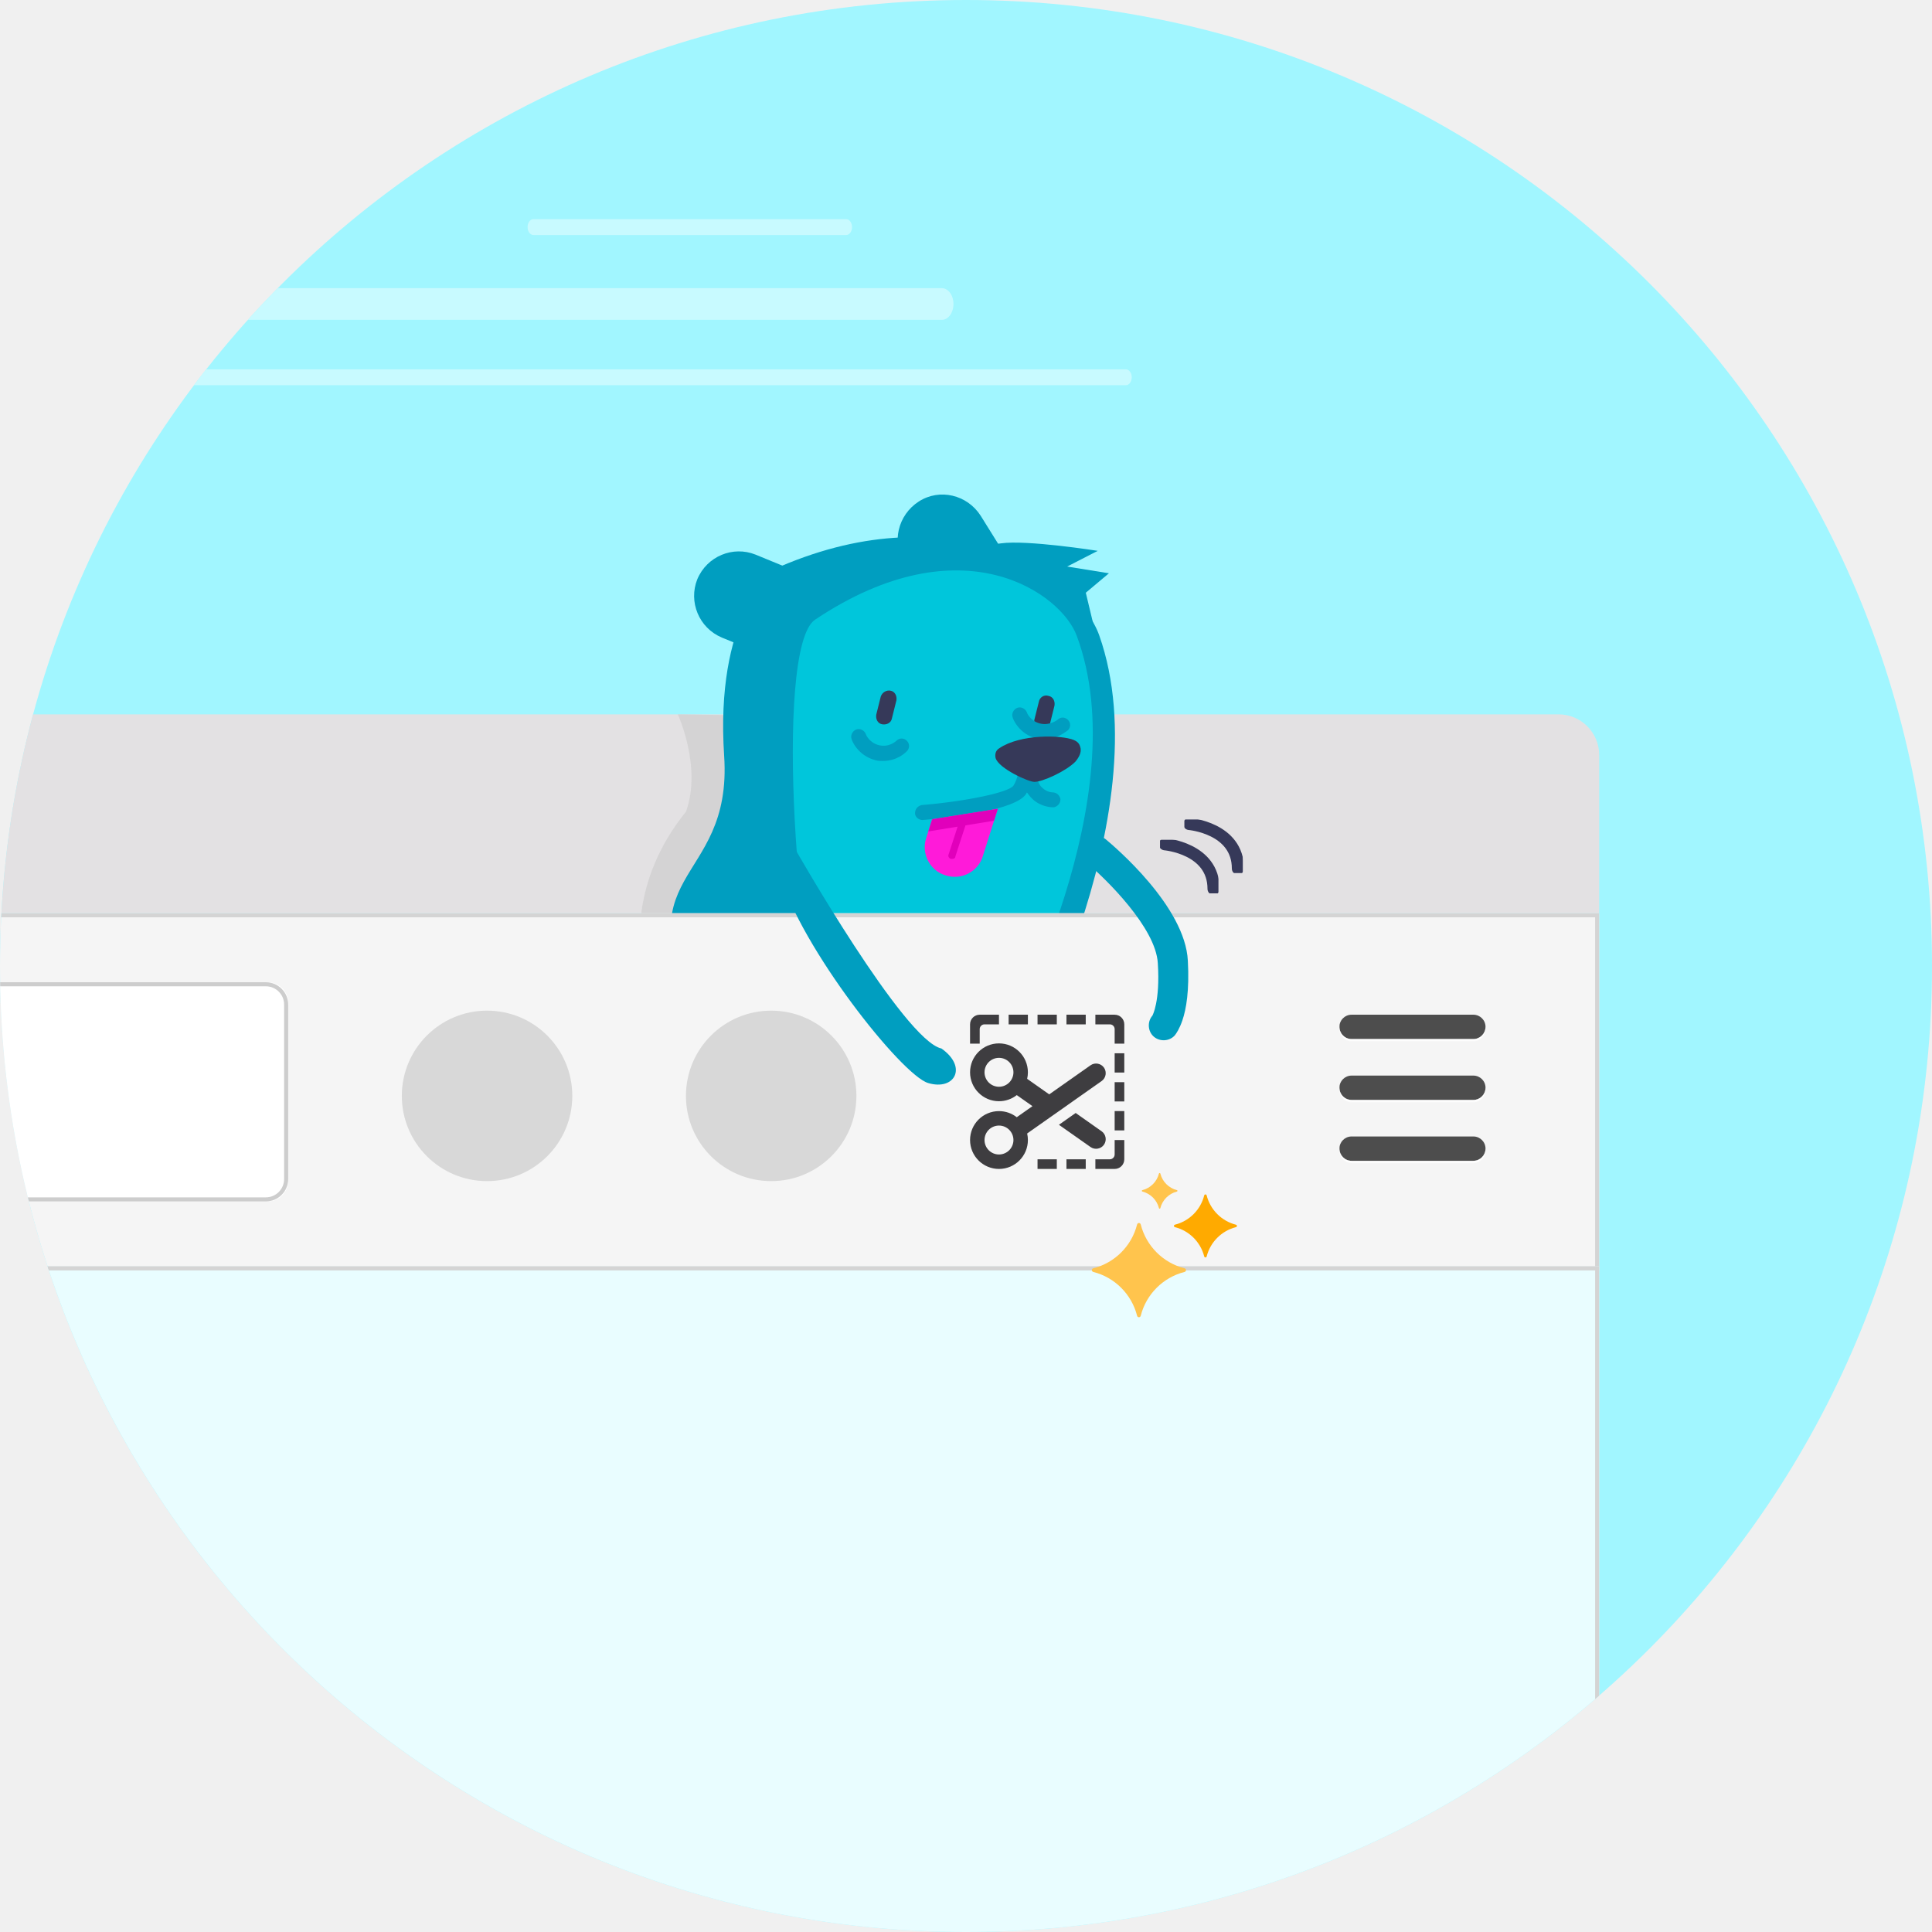
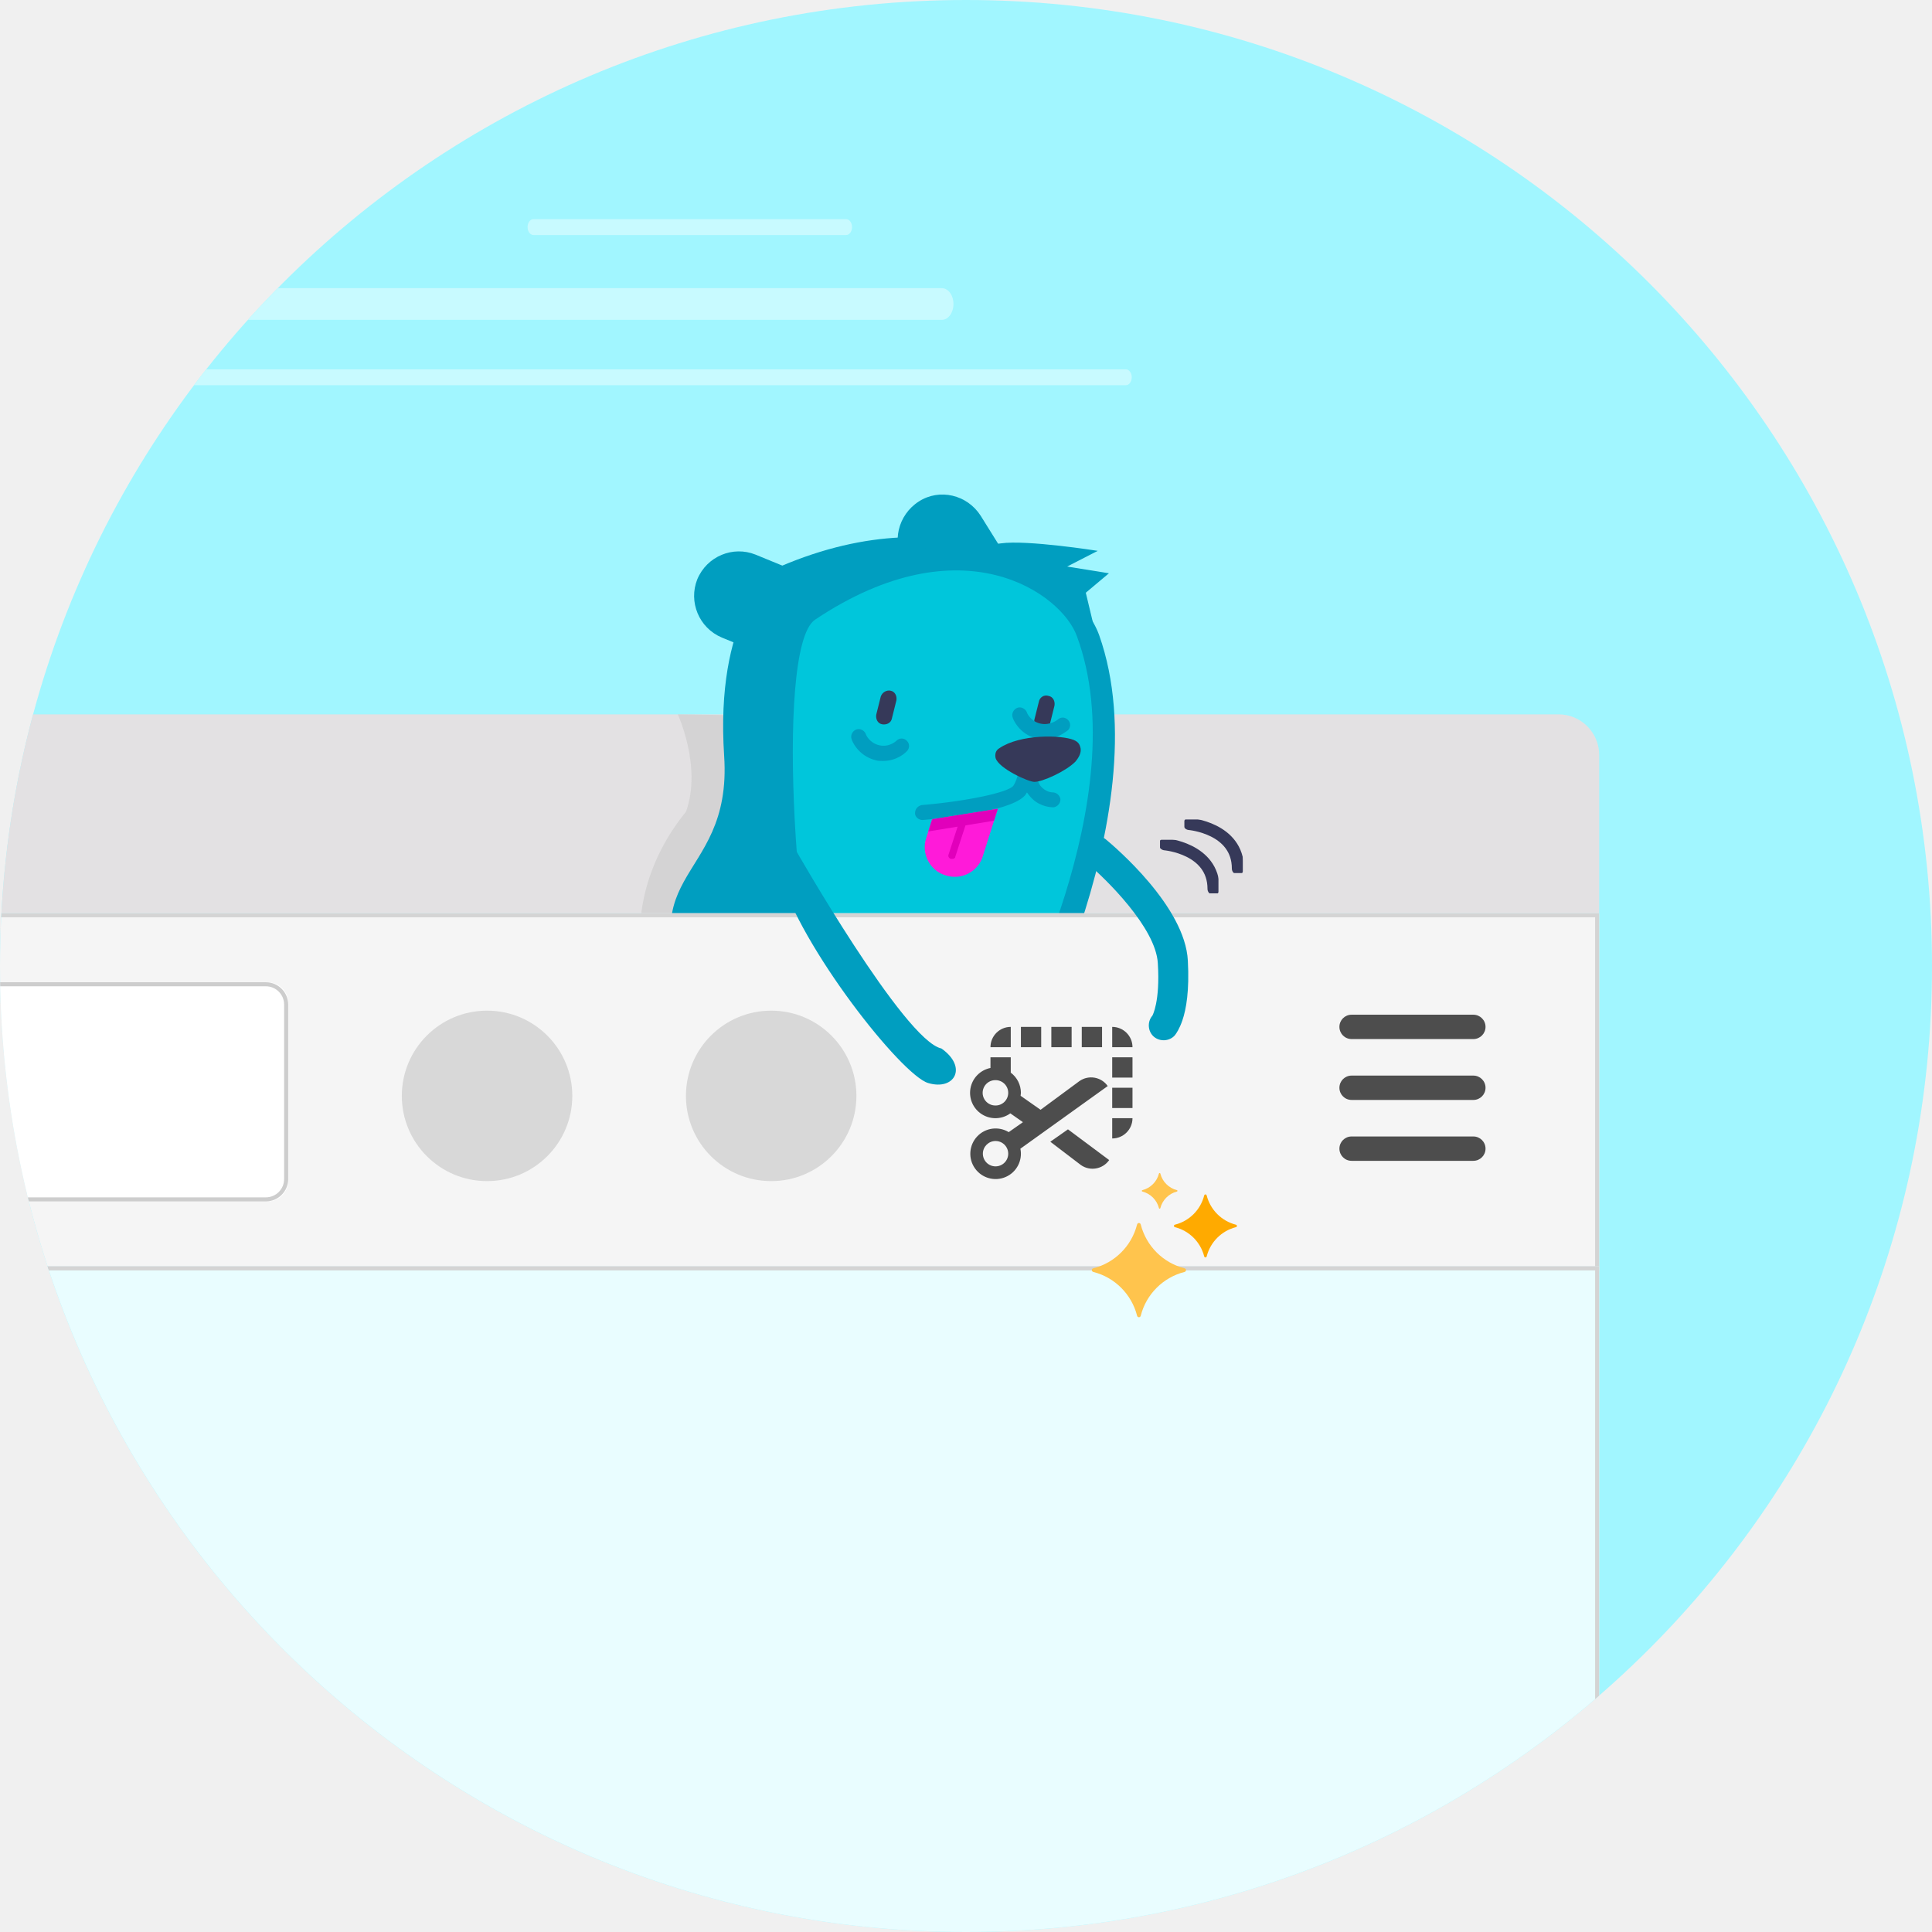
- <svg xmlns="http://www.w3.org/2000/svg" xmlns:xlink="http://www.w3.org/1999/xlink" width="476px" height="476px" viewBox="0 0 476 476" version="1.1">
+ <svg xmlns="http://www.w3.org/2000/svg" xmlns:xlink="http://www.w3.org/1999/xlink" width="476" height="476" viewBox="0 0 476 476">
  <defs>
-     <circle id="path-1" cx="238" cy="238" r="238" />
-     <polygon id="path-3" points="0.088 6.632 1.205 3.132 17.372 0.553 15.447 6.632 0.088 6.632" />
-     <rect id="path-5" x="-55" y="225" width="449" height="88" />
-     <rect id="path-6" x="-12" y="312" width="406" height="217" />
-     <rect id="path-7" x="-347" y="242" width="418" height="54" rx="5" />
-     <filter x="-0.7%" y="-0.7%" width="101.4%" height="102.8%" filterUnits="objectBoundingBox" id="filter-8">
-       <feOffset dx="0" dy="0.5" in="SourceAlpha" result="shadowOffsetOuter1" />
-       <feColorMatrix values="0 0 0 0 1   0 0 0 0 1   0 0 0 0 1  0 0 0 1 0" type="matrix" in="shadowOffsetOuter1" result="shadowMatrixOuter1" />
-       <feMerge>
-         <feMergeNode in="shadowMatrixOuter1" />
-         <feMergeNode in="SourceGraphic" />
-       </feMerge>
-     </filter>
+     <circle id="a" cx="238" cy="238" r="238" />
+     <circle id="c" cx="238" cy="238" r="238" />
+     <circle id="e" cx="238" cy="238" r="238" />
+     <path id="g" d="M.088 6.632l1.117-3.5L17.372.552l-1.925 6.08z" />
+     <circle id="i" cx="238" cy="238" r="238" />
+     <circle id="k" cx="238" cy="238" r="238" />
+     <circle id="m" cx="238" cy="238" r="238" />
+     <circle id="o" cx="238" cy="238" r="238" />
+     <circle id="q" cx="238" cy="238" r="238" />
+     <circle id="s" cx="238" cy="238" r="238" />
+     <circle id="u" cx="238" cy="238" r="238" />
+     <circle id="w" cx="238" cy="238" r="238" />
+     <circle id="y" cx="238" cy="238" r="238" />
+     <circle id="A" cx="238" cy="238" r="238" />
  </defs>
-   <g id="Landing-page" stroke="none" stroke-width="1" fill="none" fill-rule="evenodd">
-     <g id="Landing-Page_Desktop" transform="translate(-794, -854)">
-       <g id="Sec-1" transform="translate(0, 767)">
-         <g id="Image" transform="translate(794, 87)">
-           <mask id="mask-2" fill="white">
-             <use xlink:href="#path-1" />
-           </mask>
-           <use id="Mask" fill="#A1F6FF" xlink:href="#path-1" />
-           <g id="Group-5" mask="url(#mask-2)" fill="#C8FAFF">
-             <g transform="translate(14, 54)">
-               <path d="M218.045,24.804 L43.976,24.804 C42.39,24.804 41.108,23.06 41.108,20.902 C41.108,18.744 42.39,17 43.976,17 L218.045,17 C219.628,17 220.913,18.744 220.913,20.902 C220.913,23.06 219.628,24.804 218.045,24.804" id="Fill-19" />
-               <path d="M194.487,3.902 L117.418,3.902 C116.626,3.902 115.983,3.028 115.983,1.951 C115.983,0.874 116.626,0 117.418,0 L194.487,0 C195.279,0 195.922,0.874 195.922,1.951 C195.922,3.028 195.279,3.902 194.487,3.902" id="Fill-21" />
-               <path d="M263.4,40.902 L1.434,40.902 C0.642,40.902 0,40.028 0,38.951 C0,37.874 0.642,37 1.434,37 L263.4,37 C264.192,37 264.834,37.874 264.834,38.951 C264.834,40.028 264.192,40.902 263.4,40.902" id="Fill-23" />
-             </g>
-           </g>
-           <path d="M-55,176 L383.992,176 C389.519,176 394,180.478 394,186.005 L394,225 L-55,225 L-55,176 Z" id="Rectangle-9-Copy" fill="#E3E1E3" mask="url(#mask-2)" />
-           <g id="Page-1" mask="url(#mask-2)">
-             <g transform="translate(157, 121)">
-               <g id="Group-47" stroke-width="1" fill="none" transform="translate(0, 0.348605)">
-                 <path d="M45.295,44.763 C43.826,44.763 42.54,44.579 41.07,44.026 L20.86,35.737 C15.165,33.342 12.593,26.895 14.798,21.368 C17.186,15.658 23.616,13.079 29.128,15.289 L49.337,23.579 C55.033,25.974 57.605,32.421 55.4,37.947 C53.747,42.184 49.705,44.763 45.295,44.763" id="Fill-1" fill="#009EC0" />
-                 <path d="M61.279,156.947 C90.704,156.947 114.558,160.576 114.558,165.053 C114.558,169.529 90.704,173.158 61.279,173.158 C31.854,173.158 8,169.529 8,165.053 C8,160.576 31.854,156.947 61.279,156.947" id="Fill-3" fill="#EDEDF2" />
-                 <g id="Group-7" transform="translate(64.11628, 0)" fill="#009EC0">
-                   <path d="M23.986,43.289 C20.312,43.289 16.637,41.447 14.616,38.132 L1.756,17.5 C-1.551,12.342 0.102,5.526 5.247,2.211 C10.391,-1.105 17.188,0.553 20.495,5.711 L33.356,26.342 C36.663,31.5 35.009,38.316 29.865,41.632 C28.028,42.737 26.007,43.289 23.986,43.289" id="Fill-5" />
-                 </g>
-                 <path d="M79.94,54.651 C77.184,55.757 10,54.651 10,54.651 C10,54.651 16,67.651 12,78.651 C-1,94.651 -2.934,114.846 6.635,131.895 C11.412,140.553 69.467,154.184 79.94,147.737 C83.063,145.895 108,54.651 108,54.651 C108,54.651 83,55.651 81,54.651" id="Fill-8" fill-opacity="0.6" fill="#CACACA" />
-                 <path d="M35.191,18.237 C32.435,19.342 19.207,31.316 21.412,64.842 C23.616,97.632 -5.595,92.289 16.635,131.895 C21.412,140.553 79.467,154.184 89.94,147.737 C93.063,145.895 129.44,79.395 113.823,35.184 C108.679,20.632 78.181,-0.184 35.191,18.237" id="Fill-8" fill="#009EC0" />
-                 <path d="M17.37,103.526 C17.37,103.526 14.063,125.816 15.349,136.868 C16.635,147.921 19.574,154 21.595,152.895 C23.8,151.789 29.495,119.368 29.495,119.368 L17.37,103.526 Z" id="Fill-10" fill="#009EC0" />
-                 <path d="M100.412,123.053 C100.412,123.053 93.614,144.605 87.551,154 C81.672,163.395 76.16,167.447 74.691,165.605 C73.221,163.763 82.591,132.079 82.591,132.079 L100.412,123.053 Z" id="Fill-12" fill="#009EC0" />
-                 <path d="M41.437,17.684 C51.174,12.711 77.447,14.368 89.572,12.526 C96.002,11.605 113.456,14.368 113.456,14.368 L105.923,18.237 L116.212,19.895 L110.516,24.684 L112.721,33.895 L111.067,32.974 L53.195,16.947 L41.437,17.684 Z" id="Fill-14" fill="#009EC0" />
-                 <path d="M43.826,31.316 C33.353,38.316 39.784,122.316 47.133,131.526 C59.074,146.263 86.816,143.132 90.491,135.395 C91.777,132.447 123.009,74.974 108.312,35.368 C104.637,25.053 80.202,7 43.826,31.316" id="Fill-18" fill="#00C6DB" />
-                 <path d="M62.381,48.816 C63.484,49 64.035,50.105 63.851,51.211 L62.749,55.632 C62.565,56.737 61.463,57.289 60.36,57.105 C59.258,56.921 58.707,55.816 58.891,54.711 L59.993,50.289 C60.36,49.184 61.463,48.632 62.381,48.816" id="Fill-20" fill="#363959" />
-                 <path d="M101.33,50.105 C102.433,50.289 102.984,51.395 102.8,52.5 L101.698,56.921 C101.514,58.026 100.412,58.579 99.309,58.395 C98.207,58.211 97.656,57.105 97.84,56 L98.942,51.579 C99.126,50.474 100.228,49.737 101.33,50.105" id="Fill-22" fill="#363959" />
-                 <path d="M60.544,66.132 C59.993,66.132 59.258,66.132 58.707,65.947 C54.298,64.842 52.828,60.974 52.828,60.789 C52.46,59.868 53.012,58.763 53.93,58.395 C54.849,58.026 55.951,58.579 56.319,59.5 C56.319,59.684 57.237,61.711 59.626,62.263 C62.014,62.816 63.667,61.342 63.851,61.158 C64.586,60.421 65.688,60.421 66.423,61.158 C67.158,61.895 67.158,63 66.423,63.737 C66.056,64.105 64.035,66.132 60.544,66.132" id="Fill-24" fill="#009EC0" />
-                 <path d="M100.228,60.789 C99.677,60.789 98.942,60.789 98.391,60.605 C93.981,59.5 92.512,55.632 92.512,55.447 C92.144,54.526 92.695,53.421 93.614,53.053 C94.533,52.684 95.635,53.237 96.002,54.158 C96.002,54.342 96.921,56.368 99.309,56.921 C101.698,57.474 103.535,56 103.535,56 C104.27,55.263 105.372,55.263 106.107,56 C106.842,56.737 106.842,57.842 106.107,58.579 C105.74,58.763 103.535,60.789 100.228,60.789" id="Fill-26" fill="#009EC0" />
-                 <path d="M70.281,80.684 C69.363,80.684 68.444,79.947 68.444,79.026 C68.444,77.921 69.179,77.184 70.098,77 C81.121,76.079 91.593,73.868 92.695,72.211 C93.981,70.184 94.165,67.237 94.165,67.053 C94.165,66.132 95.084,65.395 96.002,65.395 C96.921,65.395 97.84,66.132 97.84,67.053 C98.023,68.711 98.574,71.289 99.309,72.211 C100.595,73.868 102.249,73.868 102.249,73.868 C103.351,73.868 104.086,74.605 104.27,75.526 C104.27,76.632 103.535,77.368 102.616,77.553 C101.33,77.553 98.574,77.184 96.553,74.605 C96.37,74.421 96.186,74.053 96.002,73.868 C96.002,74.053 95.819,74.053 95.819,74.237 C93.247,78.289 77.263,80.132 70.281,80.684 L70.281,80.684" id="Fill-28" fill="#009EC0" />
-                 <path d="M90.123,64.474 C88.653,65.395 96.737,69.447 97.84,69.447 C99.493,69.447 107.577,65.947 107.209,63.184 C107.026,61.711 95.635,60.789 90.123,64.474" id="Fill-30" fill="#363959" />
-                 <path d="M92.879,65.026 C94.533,65.947 97.105,67.237 97.84,67.421 C99.309,67.237 103.351,65.395 104.821,63.921 C102.433,63.553 96.921,63.368 92.879,65.026 M97.84,71.289 L97.84,71.289 C96.37,71.289 89.021,67.974 88.286,65.395 C88.102,64.474 88.286,63.553 89.205,63 C94.349,59.5 104.453,59.684 107.577,60.974 C108.863,61.526 109.047,62.263 109.23,63 C109.414,64.105 108.863,65.211 107.944,66.316 C105.556,68.711 99.86,71.289 97.84,71.289" id="Fill-32" fill="#363959" />
-                 <path d="M72.67,80.5 L71.2,85.105 C69.914,88.974 72.119,93.211 75.977,94.316 C79.835,95.605 84.06,93.395 85.163,89.526 L88.837,77.921 L72.67,80.5 Z" id="Fill-45" fill="#FF1AD9" />
-               </g>
-               <g id="Group-50" stroke-width="1" fill="none" transform="translate(71.46512, 77.71703)">
-                 <mask id="mask-4" fill="white">
-                   <use xlink:href="#path-3" />
-                 </mask>
-                 <g id="Clip-49" />
-                 <polygon id="Fill-48" fill="#E100BB" mask="url(#mask-4)" points="-2.837 6.632 19.76 2.947 21.047 -3.132 5.981 -5.342" />
-               </g>
-               <path d="M77.63,90.612 L77.263,90.612 C76.712,90.428 76.528,89.875 76.712,89.507 L79.467,81.033 C79.651,80.48 80.202,80.296 80.57,80.48 C81.121,80.664 81.305,81.217 81.121,81.585 L78.365,90.059 C78.365,90.428 77.998,90.612 77.63,90.612" id="Fill-51" fill="#E100BB" />
-             </g>
-           </g>
-           <g id="Rectangle-9" mask="url(#mask-2)">
-             <use fill="#F5F5F5" fill-rule="evenodd" xlink:href="#path-5" />
-             <rect stroke="#D4D4D4" stroke-width="1" x="-54.5" y="225.5" width="448" height="87" />
-           </g>
-           <g id="Rectangle-10" mask="url(#mask-2)">
-             <use fill="#E9FDFF" fill-rule="evenodd" xlink:href="#path-6" />
-             <rect stroke="#D4D4D4" stroke-width="1" x="-11.5" y="312.5" width="405" height="216" />
-           </g>
-           <circle id="Oval-3" fill="#D8D8D8" mask="url(#mask-2)" cx="190" cy="270" r="21" />
-           <circle id="Oval-3-Copy" fill="#D8D8D8" mask="url(#mask-2)" cx="120" cy="270" r="21" />
-           <g id="Rectangle-8" mask="url(#mask-2)">
-             <use fill="#FFFFFF" fill-rule="evenodd" xlink:href="#path-7" />
-             <rect stroke-opacity="0.474" stroke="#979797" stroke-width="1" x="-346.5" y="242.5" width="417" height="53" rx="5" />
-           </g>
-           <path d="M304,225.5 L304,311.523" id="Line" stroke="#E3E3E3" stroke-width="2" stroke-linecap="square" mask="url(#mask-2)" />
-           <g id="Group-10" mask="url(#mask-2)">
-             <g transform="translate(192, 205)">
-               <g id="Icon-1-Copy-3" filter="url(#filter-8)" stroke-width="1" fill="none" transform="translate(138, 45)">
-                 <g id="Page-1" fill="#4D4D4D">
-                   <path d="M33,6 L3,6 C1.341,6 0,4.659 0,3 C0,1.341 1.341,0 3,0 L33,0 C34.659,0 36,1.341 36,3 C36,4.659 34.659,6 33,6" id="Fill-1" />
-                   <path d="M33,21 L3,21 C1.341,21 0,19.659 0,18 C0,16.341 1.341,15 3,15 L33,15 C34.659,15 36,16.341 36,18 C36,19.659 34.659,21 33,21" id="Fill-3" />
-                   <path d="M33,36 L3,36 C1.341,36 0,34.659 0,33 C0,31.341 1.341,30 3,30 L33,30 C34.659,30 36,31.341 36,33 C36,34.659 34.659,36 33,36" id="Fill-5" />
-                 </g>
-               </g>
-               <g id="Glyph-/-Add---on-/-Page-shot" fill="none" transform="translate(47, 45)" stroke-width="1">
-                 <g id="Pageshot-2" fill="#3E3D40">
-                   <path d="M7.125,34.439 C5.159,34.439 3.562,32.843 3.562,30.876 C3.562,28.907 5.159,27.314 7.125,27.314 C9.091,27.314 10.688,28.907 10.688,30.876 C10.688,32.843 9.091,34.439 7.125,34.439 M14.068,15.799 L19.504,19.628 L29.687,12.459 C30.758,11.708 32.247,11.972 32.995,13.04 C33.743,14.112 33.482,15.598 32.413,16.349 L23.629,22.533 L23.634,22.536 L19.666,25.323 L14.067,29.265 C14.187,29.783 14.25,30.322 14.25,30.876 C14.25,34.809 11.06,38.001 7.125,38.001 C3.19,38.001 0,34.809 0,30.876 C0,26.941 3.19,23.751 7.125,23.751 C8.777,23.751 10.298,24.314 11.507,25.257 L15.379,22.531 L11.509,19.807 C10.3,20.752 8.778,21.316 7.125,21.316 C3.19,21.316 0,18.124 0,14.191 C0,10.255 3.19,7.066 7.125,7.066 C11.06,7.066 14.25,10.255 14.25,14.191 C14.25,14.744 14.187,15.282 14.068,15.799 Z M32.413,28.717 C33.482,29.465 33.745,30.952 32.995,32.025 C32.247,33.094 30.757,33.355 29.689,32.607 L21.896,27.121 L26.022,24.214 L32.413,28.717 Z M35.625,28.5 L35.625,23.75 L38,23.75 L38,28.5 L35.625,28.5 Z M10.688,14.191 C10.688,12.222 9.091,10.628 7.125,10.628 C5.159,10.628 3.562,12.222 3.562,14.191 C3.562,16.157 5.159,17.753 7.125,17.753 C9.091,17.753 10.688,16.157 10.688,14.191 Z M23.75,2.375 L23.75,0 L28.5,0 L28.5,2.375 L23.75,2.375 Z M35.625,14.25 L35.625,9.5 L38,9.5 L38,14.25 L35.625,14.25 Z M35.625,21.375 L35.625,16.625 L38,16.625 L38,21.375 L35.625,21.375 Z M35.625,34.429 L35.625,30.876 L38,30.876 L38,35.626 C38,36.937 36.938,38.001 35.625,38.001 L30.875,38.001 L30.875,35.626 L34.43,35.626 C35.088,35.626 35.625,35.09 35.625,34.429 Z M2.375,3.566 L2.375,7.126 L0,7.126 L0,2.376 C0,1.063 1.062,0.001 2.375,0.001 L7.125,0.001 L7.125,2.376 L3.565,2.376 C2.909,2.376 2.375,2.908 2.375,3.566 Z M16.625,38 L16.625,35.625 L21.375,35.625 L21.375,38 L16.625,38 Z M35.625,0.001 C36.938,0.001 38,1.063 38,2.376 L38,7.126 L35.625,7.126 L35.625,3.557 C35.625,2.906 35.095,2.376 34.445,2.376 L30.875,2.376 L30.875,0.001 L35.625,0.001 Z M16.625,2.375 L16.625,0 L21.375,0 L21.375,2.375 L16.625,2.375 Z M23.75,38 L23.75,35.625 L28.5,35.625 L28.5,38 L23.75,38 Z M9.5,2.375 L9.5,0 L14.25,0 L14.25,2.375 L9.5,2.375 Z" id="Combined-Shape" />
-                 </g>
-               </g>
-               <path d="M101.527,44.836 C98.587,44.836 93.994,44.099 87.196,41.336 C74.703,36.363 66.436,14.994 65.517,12.599 C64.782,10.757 65.701,8.547 67.722,7.81 C69.559,7.073 71.764,7.994 72.499,10.02 C74.703,15.731 82.052,31.205 90.136,34.52 C98.955,38.205 102.813,37.468 102.813,37.468 C104.65,36.731 106.855,37.652 107.589,39.494 C108.324,41.336 107.406,43.547 105.569,44.284 C105.017,44.468 103.731,44.836 101.527,44.836" id="Fill-16" fill="#009EC0" transform="translate(86.55457, 26.19707) scale(-1, 1) rotate(71) translate(-86.55457, -26.19707) " />
-               <path d="M3.928,4.218 C3.928,4.218 30.77,51.355 39.935,53.319 C46.482,57.902 43.209,63.794 36.662,61.83 C30.115,59.866 5.237,28.441 0,10.11 C0.655,2.254 3.928,4.218 3.928,4.218 Z" id="Path-2" fill="#009EC0" />
-             </g>
-           </g>
-           <g id="Shine" mask="url(#mask-2)">
-             <g transform="translate(269, 289)">
-               <path d="M20.959,4.223 C18.96,3.716 17.39,2.146 16.884,0.146 C16.835,-0.049 16.585,-0.049 16.536,0.146 C16.03,2.146 14.46,3.716 12.461,4.223 C12.266,4.271 12.266,4.521 12.461,4.571 C14.46,5.077 16.03,6.647 16.536,8.648 C16.585,8.842 16.835,8.842 16.884,8.648 C17.39,6.647 18.96,5.077 20.959,4.571 C21.153,4.521 21.153,4.271 20.959,4.223" id="Fill-48" fill="#FFC44D" />
-               <path d="M35.498,12.738 C31.97,11.842 29.193,9.064 28.298,5.535 C28.207,5.195 27.77,5.195 27.686,5.535 C26.798,9.064 24.021,11.842 20.486,12.731 C20.147,12.822 20.147,13.259 20.486,13.343 C24.014,14.239 26.791,17.017 27.686,20.546 C27.777,20.886 28.214,20.886 28.298,20.546 C29.193,17.017 31.97,14.239 35.498,13.343 C35.838,13.259 35.838,12.822 35.498,12.738" id="Fill-50" fill="#FFAA00" />
-               <path d="M22.827,23.473 C17.55,22.14 13.398,17.979 12.058,12.7 C11.933,12.193 11.281,12.193 11.149,12.7 C9.815,17.979 5.657,22.133 0.38,23.473 C-0.127,23.598 -0.127,24.251 0.38,24.383 C5.657,25.716 9.809,29.877 11.149,35.156 C11.274,35.663 11.926,35.663 12.058,35.156 C13.391,29.877 17.55,25.723 22.827,24.383 C23.333,24.251 23.333,23.598 22.827,23.473" id="Fill-52" fill="#FFC44D" />
-             </g>
-           </g>
-           <path d="M287,208 C287,208 299,209 299,219" id="Path-5" stroke="#363959" stroke-width="3" stroke-linecap="round" mask="url(#mask-2)" />
-           <path d="M293,203 C293,203 305,204 305,214" id="Path-5-Copy" stroke="#363959" stroke-width="3" stroke-linecap="round" mask="url(#mask-2)" />
+   <g fill="none" fill-rule="evenodd">
+     <circle cx="238" cy="238" r="238" fill-rule="nonzero" fill="#A1F6FF" />
+     <mask id="b" fill="#fff">
+       <use xlink:href="#a" />
+     </mask>
+     <g fill="#C8FAFF" fill-rule="nonzero" mask="url(#b)">
+       <path d="M232.045 78.804H57.976c-1.586 0-2.868-1.744-2.868-3.902 0-2.158 1.282-3.902 2.868-3.902h174.069c1.583 0 2.868 1.744 2.868 3.902 0 2.158-1.285 3.902-2.868 3.902M208.487 57.902h-77.07c-.791 0-1.434-.874-1.434-1.95 0-1.078.643-1.952 1.435-1.952h77.07c.791 0 1.434.874 1.434 1.951s-.643 1.951-1.435 1.951M277.4 94.902H15.434c-.792 0-1.434-.874-1.434-1.95 0-1.078.642-1.952 1.434-1.952H277.4c.792 0 1.434.874 1.434 1.951s-.642 1.951-1.434 1.951" />
+     </g>
+     <mask id="d" fill="#fff">
+       <use xlink:href="#c" />
+     </mask>
+     <path d="M-55 176h438.992c5.527 0 10.008 4.478 10.008 10.005V225H-55v-49z" fill="#E3E1E3" fill-rule="nonzero" mask="url(#d)" />
+     <mask id="f" fill="#fff">
+       <use xlink:href="#e" />
+     </mask>
+     <g mask="url(#f)">
+       <g fill-rule="nonzero">
+         <path d="M202.295 166.112c-1.47 0-2.755-.184-4.225-.737l-20.21-8.29c-5.695-2.394-8.267-8.842-6.062-14.368 2.388-5.71 8.818-8.29 14.33-6.079l20.21 8.29c5.695 2.394 8.267 8.842 6.062 14.368-1.653 4.237-5.695 6.816-10.105 6.816" fill="#009EC0" />
+         <path d="M218.28 278.296c29.424 0 53.278 3.629 53.278 8.105 0 4.477-23.854 8.105-53.279 8.105-29.425 0-53.279-3.628-53.279-8.105 0-4.476 23.854-8.105 53.28-8.105" fill="#EDEDF2" />
+         <path d="M245.102 164.638c-3.674 0-7.349-1.842-9.37-5.158l-12.86-20.631c-3.307-5.158-1.653-11.974 3.49-15.29 5.145-3.316 11.943-1.658 15.25 3.5l12.86 20.632c3.307 5.158 1.654 11.973-3.49 15.29-1.838 1.104-3.859 1.657-5.88 1.657" fill="#009EC0" />
+         <path d="M236.94 176c-2.756 1.105-69.94 0-69.94 0s6 13 2 24c-13 16-14.934 36.195-5.365 53.243 4.777 8.658 62.832 22.29 73.305 15.842C240.063 267.243 265 176 265 176s-25 1-27 0" fill-opacity=".6" fill="#CACACA" />
+         <path d="M192.19 139.585c-2.755 1.106-15.983 13.08-13.778 46.606 2.204 32.79-27.007 27.447-4.777 67.052 4.777 8.658 62.832 22.29 73.305 15.842 3.123-1.842 39.5-68.342 23.883-112.552-5.144-14.553-35.642-35.369-78.632-16.948" fill="#009EC0" />
+         <path d="M174.37 224.875s-3.307 22.29-2.021 33.342c1.286 11.053 4.225 17.132 6.246 16.026 2.205-1.105 7.9-33.526 7.9-33.526l-12.125-15.842zM257.412 244.401s-6.798 21.553-12.86 30.948c-5.88 9.394-11.392 13.447-12.861 11.605-1.47-1.842 7.9-33.526 7.9-33.526l17.82-9.027zM198.437 139.033c9.737-4.974 36.01-3.316 48.135-5.158 6.43-.921 23.884 1.842 23.884 1.842l-7.533 3.868 10.289 1.658-5.696 4.79 2.205 9.21-1.654-.92-57.872-16.027-11.758.737z" fill="#009EC0" />
+         <path d="M200.826 152.664c-10.473 7-4.042 91 3.307 100.21 11.941 14.738 39.683 11.606 43.358 3.87 1.286-2.948 32.518-60.422 17.82-100.027-3.674-10.316-28.109-28.368-64.485-4.053" fill="#00C6DB" />
+         <path d="M219.381 170.164c1.103.185 1.654 1.29 1.47 2.395l-1.102 4.421c-.184 1.105-1.286 1.658-2.389 1.474-1.102-.184-1.653-1.29-1.47-2.395l1.103-4.42c.367-1.106 1.47-1.659 2.388-1.475M258.33 171.454c1.103.184 1.654 1.29 1.47 2.395l-1.102 4.42c-.184 1.106-1.286 1.659-2.389 1.474-1.102-.184-1.653-1.29-1.47-2.394l1.103-4.421c.184-1.106 1.286-1.843 2.388-1.474" fill="#363959" />
+         <path d="M217.544 187.48c-.551 0-1.286 0-1.837-.184-4.41-1.105-5.88-4.974-5.88-5.158-.367-.921.185-2.026 1.103-2.395.919-.368 2.021.185 2.389 1.106 0 .184.918 2.21 3.307 2.763 2.388.552 4.041-.921 4.225-1.106.735-.736 1.837-.736 2.572 0 .735.737.735 1.843 0 2.58-.367.368-2.388 2.394-5.879 2.394M257.228 182.138c-.551 0-1.286 0-1.837-.184-4.41-1.105-5.88-4.974-5.88-5.158-.367-.921.184-2.026 1.103-2.395.919-.368 2.02.184 2.388 1.105 0 .185.919 2.211 3.307 2.764 2.389.552 4.226-.921 4.226-.921.735-.737 1.837-.737 2.572 0 .735.736.735 1.842 0 2.579-.367.184-2.572 2.21-5.88 2.21M227.281 202.033c-.918 0-1.837-.737-1.837-1.658 0-1.105.735-1.842 1.654-2.026 11.023-.921 21.495-3.132 22.597-4.79 1.286-2.026 1.47-4.974 1.47-5.158 0-.92.919-1.658 1.837-1.658.919 0 1.838.737 1.838 1.658.183 1.658.734 4.237 1.47 5.158 1.285 1.658 2.939 1.658 2.939 1.658 1.102 0 1.837.737 2.02 1.658 0 1.105-.734 1.842-1.653 2.026-1.286 0-4.042-.368-6.063-2.947-.183-.184-.367-.553-.55-.737 0 .184-.184.184-.184.368-2.572 4.053-18.556 5.895-25.538 6.448" fill="#009EC0" />
+         <path d="M247.123 185.822c-1.47.921 6.614 4.974 7.717 4.974 1.653 0 9.737-3.5 9.37-6.263-.184-1.474-11.575-2.395-17.087 1.29" fill="#363959" />
+         <path d="M249.88 186.375c1.653.921 4.225 2.21 4.96 2.395 1.47-.185 5.511-2.027 6.98-3.5-2.387-.369-7.9-.553-11.94 1.105m4.96 6.263c-1.47 0-8.82-3.316-9.554-5.895-.184-.92 0-1.842.919-2.394 5.144-3.5 15.248-3.316 18.372-2.027 1.286.553 1.47 1.29 1.653 2.027.184 1.105-.367 2.21-1.286 3.315-2.388 2.395-8.084 4.974-10.104 4.974" fill="#363959" />
+         <path d="M229.67 201.849l-1.47 4.605c-1.286 3.868.919 8.105 4.777 9.21 3.858 1.29 8.083-.92 9.186-4.79l3.674-11.604-16.167 2.579z" fill="#FF1AD9" />
+       </g>
+       <g transform="translate(228.465 198.717)">
+         <mask id="h" fill="#fff">
+           <use xlink:href="#g" />
+         </mask>
+         <path fill="#E100BB" fill-rule="nonzero" mask="url(#h)" d="M-2.837 6.632L19.76 2.947l1.287-6.079L5.98-5.342z" />
+       </g>
+       <path d="M234.63 211.612h-.367c-.551-.184-.735-.737-.551-1.106l2.755-8.473c.184-.553.735-.737 1.103-.553.55.184.735.737.55 1.105l-2.755 8.474c0 .369-.367.553-.735.553" fill="#E100BB" fill-rule="nonzero" />
+     </g>
+     <mask id="j" fill="#fff">
+       <use xlink:href="#i" />
+     </mask>
+     <g mask="url(#j)">
+       <path fill="#F5F5F5" d="M-55 225h449v88H-55z" />
+       <path stroke="#D4D4D4" d="M-54.5 225.5h448v87h-448z" />
+     </g>
+     <mask id="l" fill="#fff">
+       <use xlink:href="#k" />
+     </mask>
+     <g mask="url(#l)">
+       <path fill="#E9FDFF" d="M-12 312h406v217H-12z" />
+       <path stroke="#D4D4D4" d="M-11.5 312.5h405v216h-405z" />
+     </g>
+     <g>
+       <mask id="n" fill="#fff">
+         <use xlink:href="#m" />
+       </mask>
+       <circle fill="#D8D8D8" fill-rule="nonzero" mask="url(#n)" cx="190" cy="270" r="21" />
+     </g>
+     <g>
+       <mask id="p" fill="#fff">
+         <use xlink:href="#o" />
+       </mask>
+       <circle fill="#D8D8D8" fill-rule="nonzero" mask="url(#p)" cx="120" cy="270" r="21" />
+     </g>
+     <g>
+       <mask id="r" fill="#fff">
+         <use xlink:href="#q" />
+       </mask>
+       <g mask="url(#r)">
+         <g transform="translate(-347 242)">
+           <rect fill="#FFF" width="418" height="54" rx="5" />
+           <rect stroke-opacity=".474" stroke="#979797" x=".5" y=".5" width="417" height="53" rx="5" />
        </g>
      </g>
    </g>
+     <g>
+       <mask id="t" fill="#fff">
+         <use xlink:href="#s" />
+       </mask>
+       <path d="M304 225.5v86.023" stroke="#E3E3E3" stroke-width="2" stroke-linecap="square" mask="url(#t)" />
+     </g>
+     <g>
+       <mask id="v" fill="#fff">
+         <use xlink:href="#u" />
+       </mask>
+       <g fill-rule="nonzero" mask="url(#v)">
+         <g fill="#4D4D4D">
+           <path d="M363 256h-30c-1.659 0-3-1.341-3-3s1.341-3 3-3h30c1.659 0 3 1.341 3 3s-1.341 3-3 3M363 271h-30c-1.659 0-3-1.341-3-3s1.341-3 3-3h30c1.659 0 3 1.341 3 3s-1.341 3-3 3M363 286h-30c-1.659 0-3-1.341-3-3s1.341-3 3-3h30c1.659 0 3 1.341 3 3s-1.341 3-3 3M249.028 253a4.999 4.999 0 0 0-4.999 4.999h4.999V253zm14.996 0h-4.999v4.999h4.999V253zm9.997 0v4.999h4.999a4.999 4.999 0 0 0-4.999-4.999zm-17.495 0h-4.999v4.999h4.999V253zm14.996 0h-4.999v4.999h4.999V253zm2.5 12.497h4.998v-4.999h-4.999v4.999zm0 14.996a4.999 4.999 0 0 0 4.998-4.999h-4.999v4.999zm0-7.498h4.998v-4.999h-4.999v4.999zm-1.103-5.416a4.999 4.999 0 0 0-6.96-1.23l-9.586 7.076-4.918-3.45c.039-.24.062-.484.072-.73a6.218 6.218 0 0 0-2.5-4.97v-3.777h-4.998v2.624a6.248 6.248 0 1 0 4.894 11.182l3.104 2.172-3.499 2.455a6.233 6.233 0 1 0 2.874 4.081l21.517-15.433zm-27.64 4.79a3.124 3.124 0 1 1 0-6.247 3.124 3.124 0 0 1 0 6.248zm0 14.997a3.124 3.124 0 1 1 0-6.248 3.124 3.124 0 0 1 0 6.248zm13.496-6.071l7.54 5.749a4.999 4.999 0 0 0 6.962-1.23l-10.153-7.57-4.349 3.051z" />
+         </g>
+         <path d="M291.304 251.422c.957-2.78 1.755-7.362 1.356-14.69-.635-13.43-18.148-28.205-20.113-29.853-1.503-1.295-3.892-1.146-5.247.525-1.294 1.497-1.141 3.882.535 5.236 4.682 3.944 16.92 15.93 17.424 24.653.612 9.538-1.34 12.946-1.34 12.946-1.296 1.497-1.143 3.881.36 5.176 1.502 1.295 3.892 1.146 5.186-.351.354-.462 1.121-1.558 1.839-3.642M195.928 209.218s26.842 47.137 36.007 49.101c6.547 4.583 3.274 10.475-3.273 8.51-6.547-1.963-31.425-33.388-36.662-51.719.655-7.856 3.928-5.892 3.928-5.892z" fill="#009EC0" />
+       </g>
+     </g>
+     <g>
+       <mask id="x" fill="#fff">
+         <use xlink:href="#w" />
+       </mask>
+       <g fill-rule="nonzero" mask="url(#x)">
+         <path d="M289.959 293.223a5.642 5.642 0 0 1-4.075-4.077c-.049-.195-.3-.195-.348 0a5.642 5.642 0 0 1-4.075 4.077c-.195.048-.195.298 0 .348a5.642 5.642 0 0 1 4.075 4.077c.049.194.3.194.348 0 .506-2 2.076-3.57 4.075-4.077.194-.05.194-.3 0-.348" fill="#FFC44D" />
+         <path d="M304.498 301.738a9.985 9.985 0 0 1-7.2-7.203c-.09-.34-.528-.34-.612 0a9.941 9.941 0 0 1-7.2 7.196c-.34.09-.34.528 0 .612a9.985 9.985 0 0 1 7.2 7.203c.09.34.528.34.612 0a9.985 9.985 0 0 1 7.2-7.203c.34-.084.34-.521 0-.605" fill="#FA0" />
+         <path d="M291.827 312.473c-5.277-1.333-9.43-5.494-10.769-10.773-.125-.507-.777-.507-.91 0a14.921 14.921 0 0 1-10.768 10.773c-.507.125-.507.778 0 .91 5.277 1.333 9.429 5.494 10.769 10.773.125.507.777.507.91 0 1.332-5.279 5.49-9.433 10.768-10.773.506-.132.506-.785 0-.91" fill="#FFC44D" />
+       </g>
+     </g>
+     <g>
+       <mask id="z" fill="#fff">
+         <use xlink:href="#y" />
+       </mask>
+       <path d="M287 208s12 1 12 11" stroke="#363959" stroke-width="3" stroke-linecap="round" mask="url(#z)" />
+     </g>
+     <g>
+       <mask id="B" fill="#fff">
+         <use xlink:href="#A" />
+       </mask>
+       <path d="M293 203s12 1 12 11" stroke="#363959" stroke-width="3" stroke-linecap="round" mask="url(#B)" />
+     </g>
  </g>
</svg>
